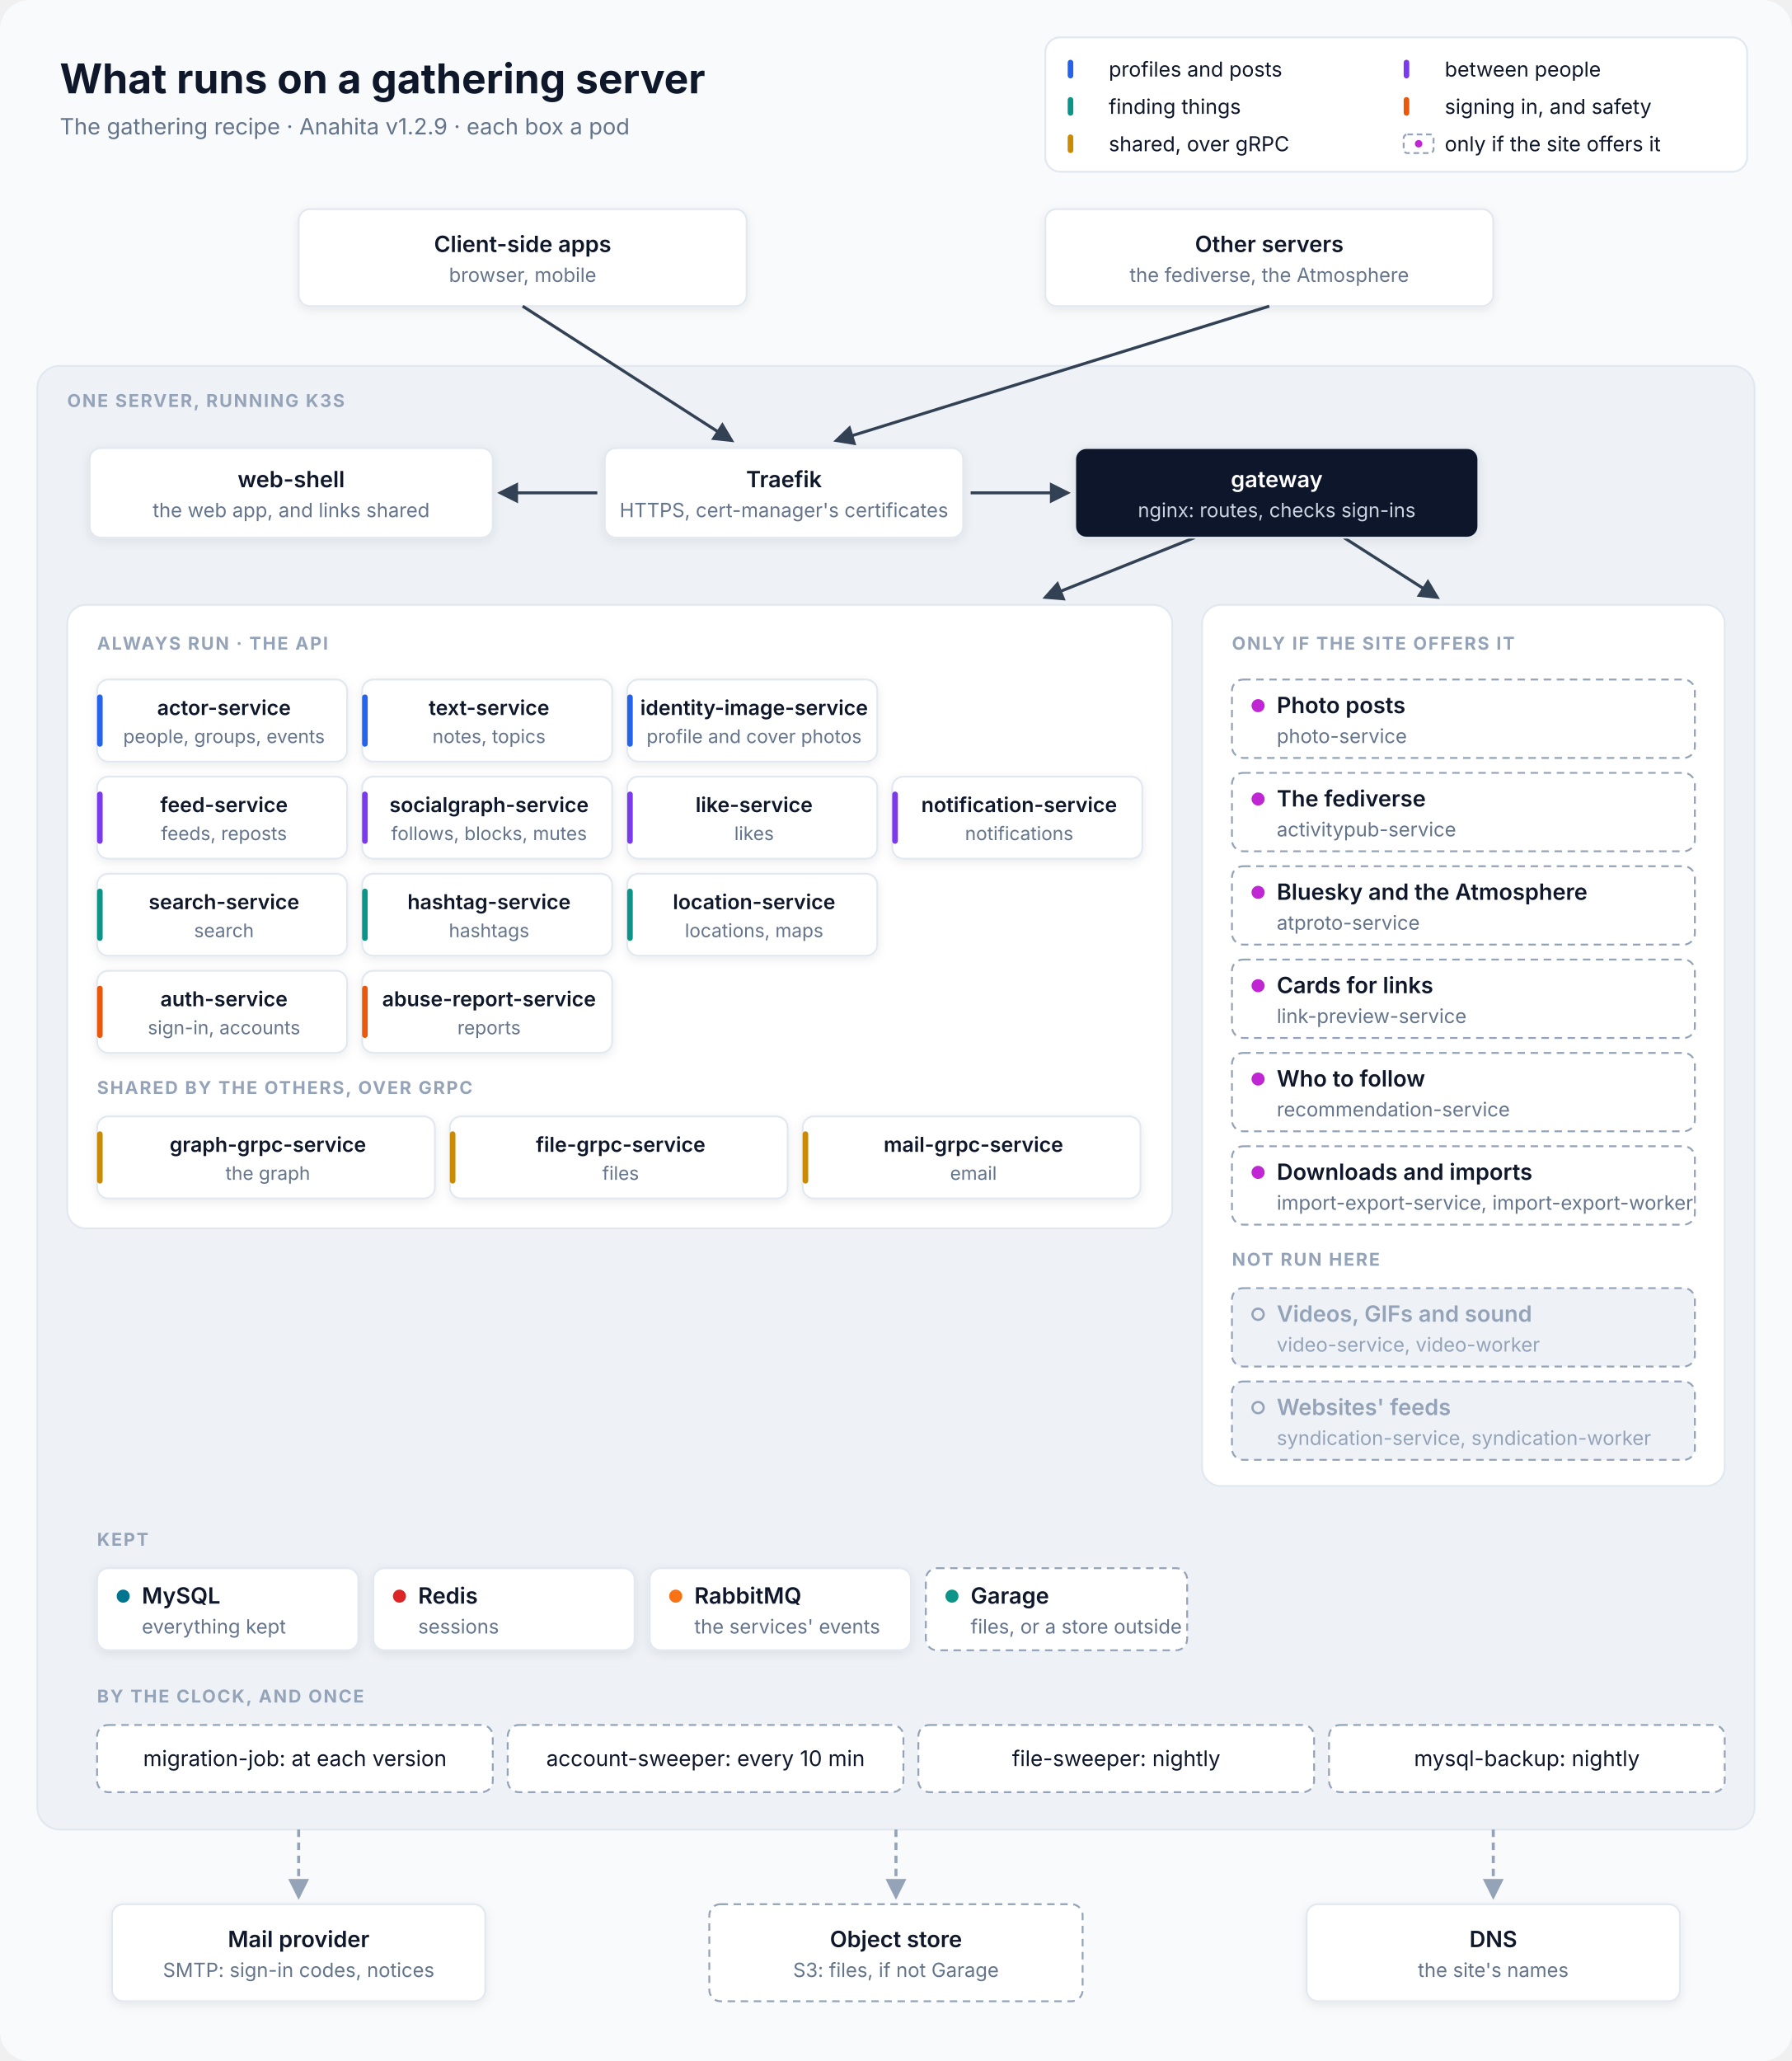
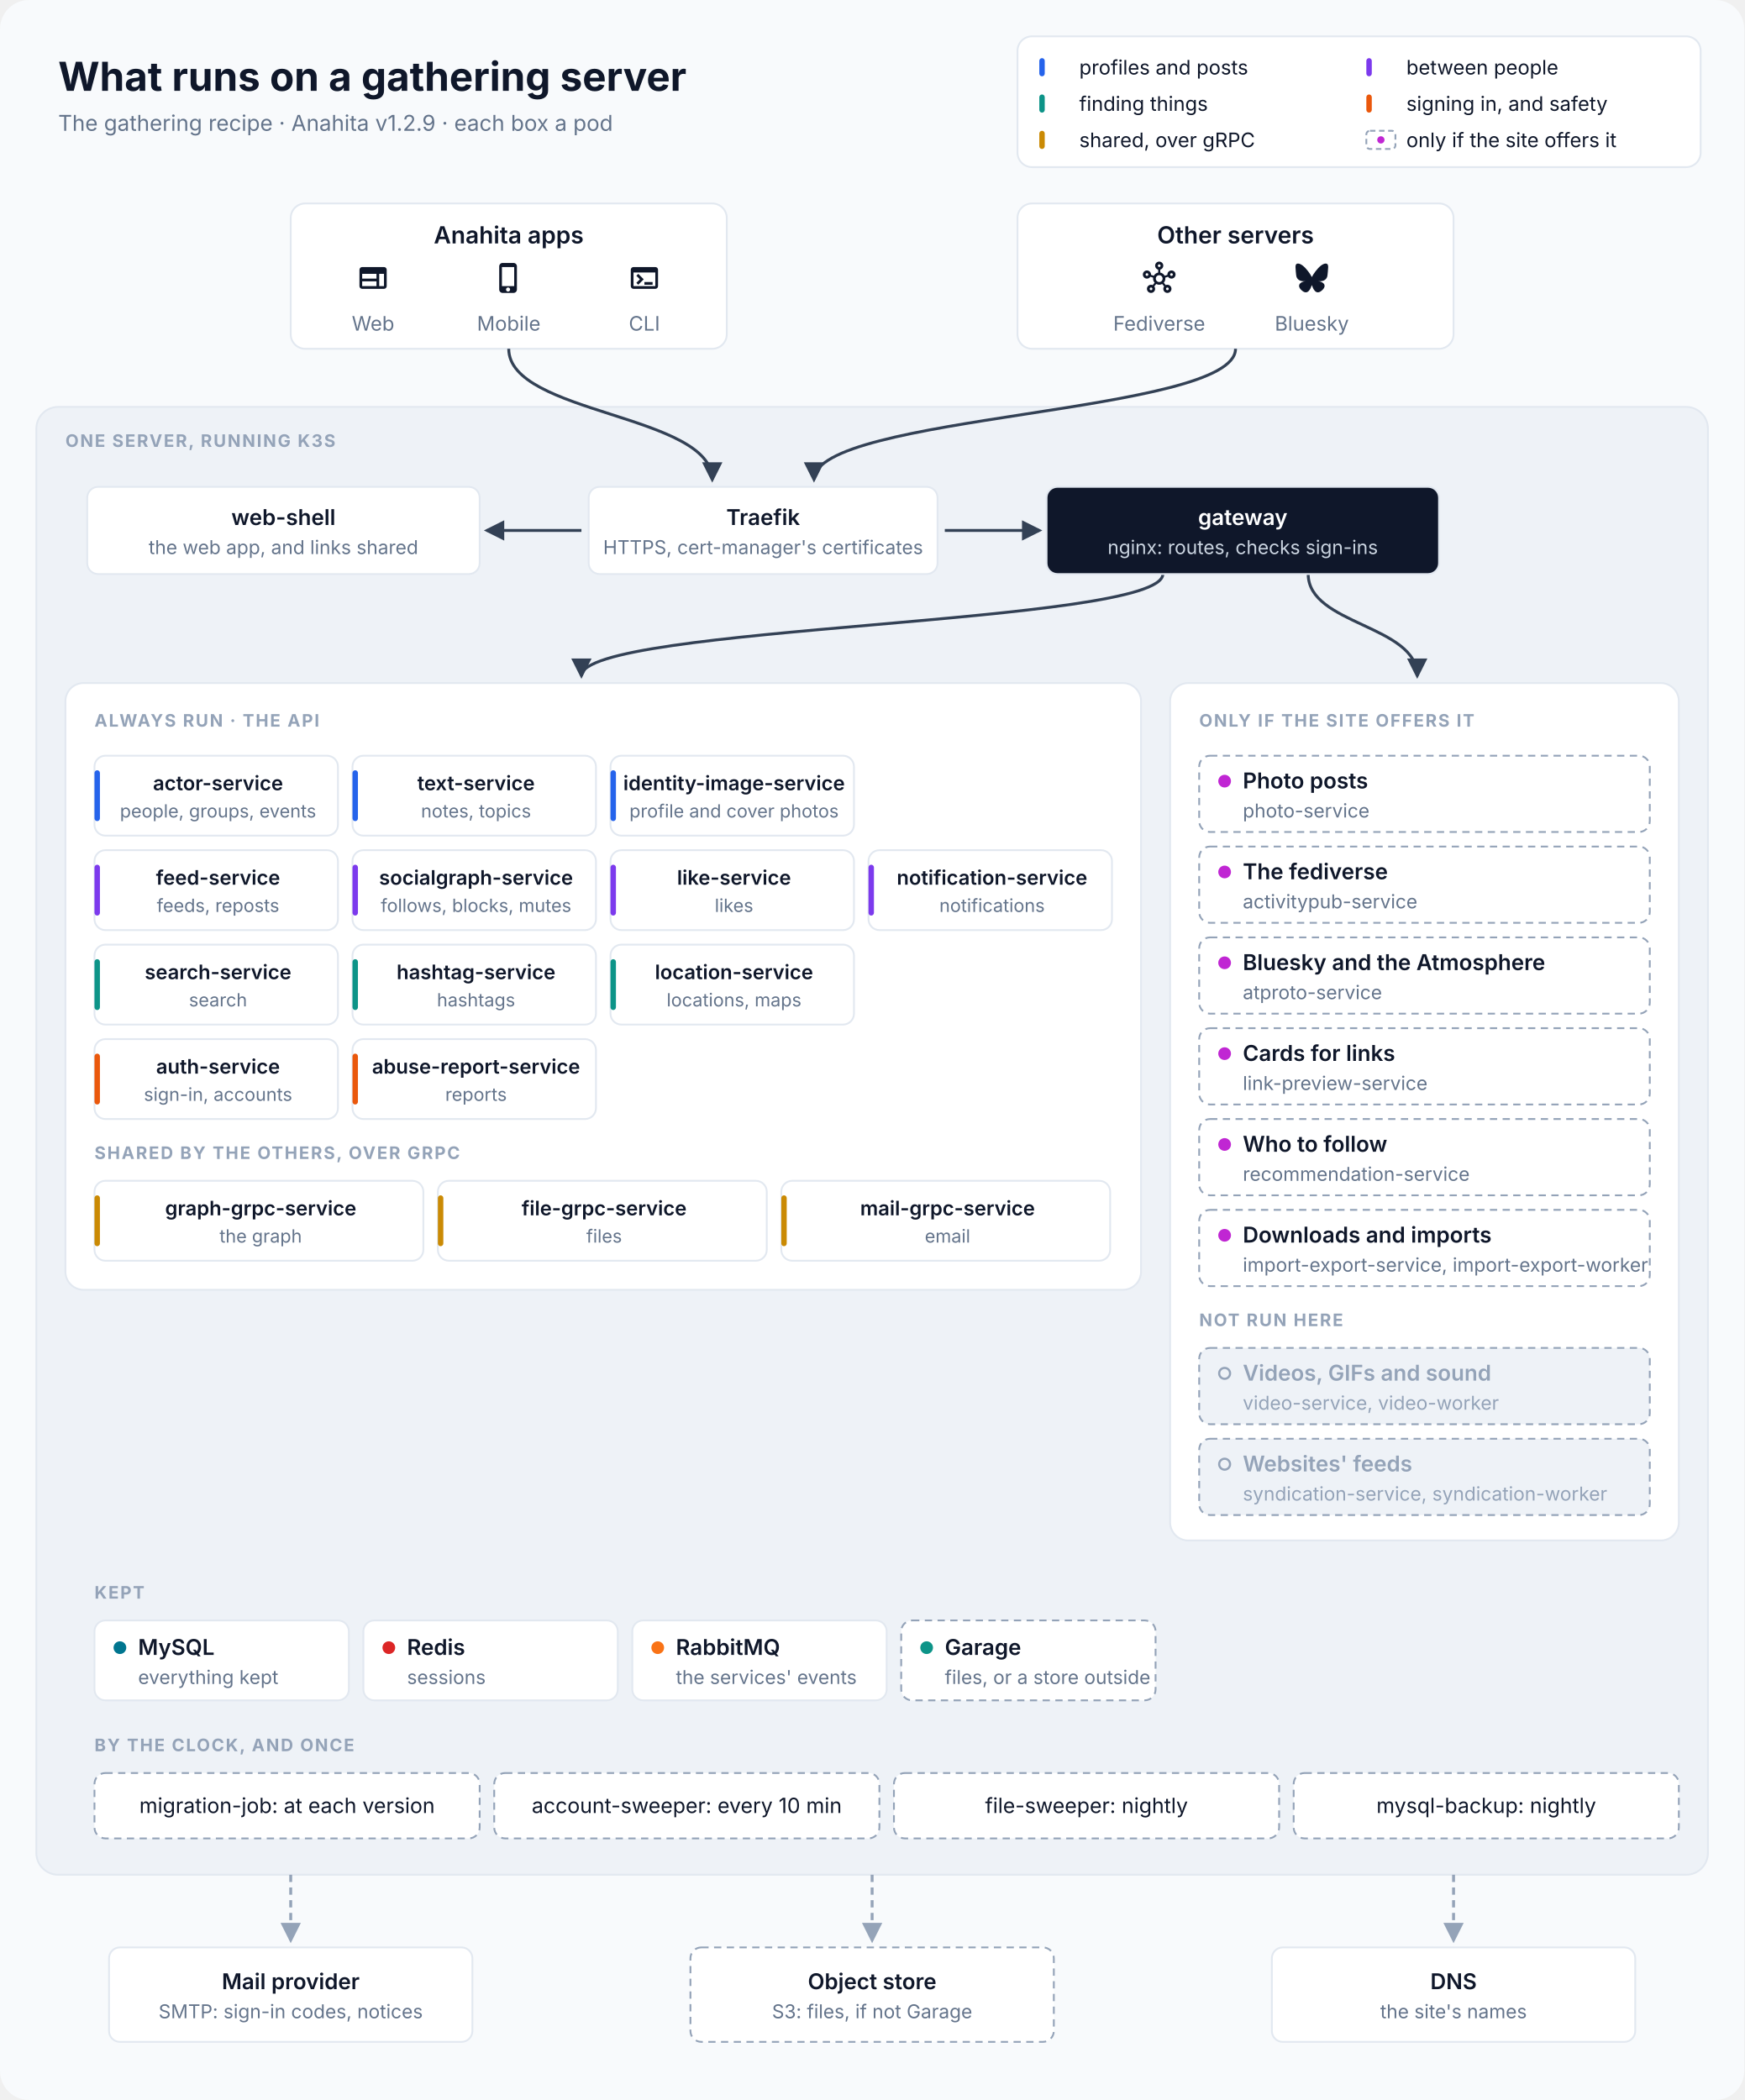
- <svg xmlns="http://www.w3.org/2000/svg" viewBox="0 0 960 1104" width="960" height="1104" font-family="Inter, 'SF Pro Text', 'Segoe UI', Helvetica, Arial, sans-serif" role="img" aria-labelledby="title desc">
+ <svg xmlns="http://www.w3.org/2000/svg" viewBox="0 0 960 1156" width="960" height="1156" font-family="Inter, 'SF Pro Text', 'Segoe UI', Helvetica, Arial, sans-serif" role="img" aria-labelledby="title desc">
  <defs>
-     <filter id="shadow" x="-10%" y="-10%" width="120%" height="140%">
-       <feDropShadow dx="0" dy="1.5" stdDeviation="2.5" flood-color="#0F172A" flood-opacity="0.08" />
-     </filter>
    <marker id="in" viewBox="0 0 10 10" refX="8.5" refY="5" markerWidth="7" markerHeight="7" orient="auto-start-reverse">
      <path d="M0,0 L10,5 L0,10 z" fill="#334155" />
    </marker>
    <marker id="out" viewBox="0 0 10 10" refX="8.5" refY="5" markerWidth="7" markerHeight="7" orient="auto-start-reverse">
      <path d="M0,0 L10,5 L0,10 z" fill="#94A3B8" />
    </marker>
  </defs>
-   <rect width="960" height="1104" rx="16" fill="#F8FAFC" />
+   <rect width="960" height="1156" rx="16" fill="#F8FAFC" />
  <text x="32" y="50" font-size="22" fill="#0F172A" text-anchor="start" font-weight="700">What runs on a gathering server</text>
  <text x="32" y="72" font-size="12" fill="#64748B" text-anchor="start">The gathering recipe · Anahita v1.2.9 · each box a pod</text>
  <rect x="560" y="20" width="376" height="72" rx="8" fill="#FFFFFF" stroke="#E2E8F0" />
  <rect x="572" y="32" width="3" height="10" rx="1.5" fill="#2563EB" />
  <text x="594" y="41" font-size="11" fill="#0F172A" text-anchor="start">profiles and posts</text>
  <rect x="752" y="32" width="3" height="10" rx="1.5" fill="#7C3AED" />
  <text x="774" y="41" font-size="11" fill="#0F172A" text-anchor="start">between people</text>
  <rect x="572" y="52" width="3" height="10" rx="1.5" fill="#0D9488" />
  <text x="594" y="61" font-size="11" fill="#0F172A" text-anchor="start">finding things</text>
  <rect x="752" y="52" width="3" height="10" rx="1.5" fill="#EA580C" />
  <text x="774" y="61" font-size="11" fill="#0F172A" text-anchor="start">signing in, and safety</text>
  <rect x="572" y="72" width="3" height="10" rx="1.5" fill="#CA8A04" />
  <text x="594" y="81" font-size="11" fill="#0F172A" text-anchor="start">shared, over gRPC</text>
  <rect x="752" y="72" width="16" height="10" rx="2" fill="#FFFFFF" stroke="#94A3B8" stroke-dasharray="3 2" />
  <circle cx="760" cy="77" r="2" fill="#C026D3" />
  <text x="774" y="81" font-size="11" fill="#0F172A" text-anchor="start">only if the site offers it</text>
-   <rect x="160" y="112" width="240" height="52" rx="6" fill="#FFFFFF" stroke="#E2E8F0" filter="url(#shadow)" />
-   <text x="280.0" y="135.0" font-size="12" fill="#0F172A" text-anchor="middle" font-weight="600">Client-side apps</text>
-   <text x="280.0" y="151.0" font-size="10.5" fill="#64748B" text-anchor="middle">browser, mobile</text>
-   <rect x="560" y="112" width="240" height="52" rx="6" fill="#FFFFFF" stroke="#E2E8F0" filter="url(#shadow)" />
-   <text x="680.0" y="135.0" font-size="12" fill="#0F172A" text-anchor="middle" font-weight="600">Other servers</text>
-   <text x="680.0" y="151.0" font-size="10.5" fill="#64748B" text-anchor="middle">the fediverse, the Atmosphere</text>
-   <rect x="20" y="196" width="920" height="784" rx="12" fill="#EEF2F7" stroke="#E2E8F0" />
-   <text x="36" y="218" font-size="9.5" fill="#94A3B8" text-anchor="start" font-weight="700" letter-spacing="0.8">ONE SERVER, RUNNING K3S</text>
-   <path d="M280 164 L392 236" stroke="#334155" stroke-width="1.6" fill="none" marker-end="url(#in)" />
-   <path d="M680 164 L448 236" stroke="#334155" stroke-width="1.6" fill="none" marker-end="url(#in)" />
-   <path d="M320 264 L268 264" stroke="#334155" stroke-width="1.6" fill="none" marker-end="url(#in)" />
-   <path d="M520 264 L572 264" stroke="#334155" stroke-width="1.6" fill="none" marker-end="url(#in)" />
-   <path d="M640 288 L560 320" stroke="#334155" stroke-width="1.6" fill="none" marker-end="url(#in)" />
-   <path d="M720 288 L770 320" stroke="#334155" stroke-width="1.6" fill="none" marker-end="url(#in)" />
-   <rect x="48" y="240" width="216" height="48" rx="6" fill="#FFFFFF" stroke="#E2E8F0" filter="url(#shadow)" />
-   <text x="156.0" y="261.0" font-size="12" fill="#0F172A" text-anchor="middle" font-weight="600">web-shell</text>
-   <text x="156.0" y="277.0" font-size="10.5" fill="#64748B" text-anchor="middle">the web app, and links shared</text>
-   <rect x="324" y="240" width="192" height="48" rx="6" fill="#FFFFFF" stroke="#E2E8F0" filter="url(#shadow)" />
-   <text x="420.0" y="261.0" font-size="12" fill="#0F172A" text-anchor="middle" font-weight="600">Traefik</text>
-   <text x="420.0" y="277.0" font-size="10.5" fill="#64748B" text-anchor="middle">HTTPS, cert-manager's certificates</text>
-   <rect x="576" y="240" width="216" height="48" rx="6" fill="#0F172A" stroke="#E2E8F0" filter="url(#shadow)" />
-   <text x="684.0" y="261.0" font-size="12" fill="#FFFFFF" text-anchor="middle" font-weight="600">gateway</text>
-   <text x="684.0" y="277.0" font-size="10.5" fill="#CBD5E1" text-anchor="middle">nginx: routes, checks sign-ins</text>
-   <rect x="36" y="324" width="592" height="334" rx="10" fill="#FFFFFF" stroke="#E2E8F0" />
-   <text x="52" y="348" font-size="9.5" fill="#94A3B8" text-anchor="start" font-weight="700" letter-spacing="0.8">ALWAYS RUN · THE API</text>
-   <rect x="52" y="364" width="134" height="44" rx="6" fill="#FFFFFF" stroke="#E2E8F0" filter="url(#shadow)" />
-   <rect x="52" y="372" width="3" height="28" rx="1.5" fill="#2563EB" />
-   <text x="120.0" y="383" font-size="11" fill="#0F172A" text-anchor="middle" font-weight="600">actor-service</text>
-   <text x="120.0" y="398" font-size="10" fill="#64748B" text-anchor="middle">people, groups, events</text>
-   <rect x="194" y="364" width="134" height="44" rx="6" fill="#FFFFFF" stroke="#E2E8F0" filter="url(#shadow)" />
-   <rect x="194" y="372" width="3" height="28" rx="1.5" fill="#2563EB" />
-   <text x="262.0" y="383" font-size="11" fill="#0F172A" text-anchor="middle" font-weight="600">text-service</text>
-   <text x="262.0" y="398" font-size="10" fill="#64748B" text-anchor="middle">notes, topics</text>
-   <rect x="336" y="364" width="134" height="44" rx="6" fill="#FFFFFF" stroke="#E2E8F0" filter="url(#shadow)" />
-   <rect x="336" y="372" width="3" height="28" rx="1.5" fill="#2563EB" />
-   <text x="404.0" y="383" font-size="11" fill="#0F172A" text-anchor="middle" font-weight="600">identity-image-service</text>
-   <text x="404.0" y="398" font-size="10" fill="#64748B" text-anchor="middle">profile and cover photos</text>
-   <rect x="52" y="416" width="134" height="44" rx="6" fill="#FFFFFF" stroke="#E2E8F0" filter="url(#shadow)" />
-   <rect x="52" y="424" width="3" height="28" rx="1.5" fill="#7C3AED" />
-   <text x="120.0" y="435" font-size="11" fill="#0F172A" text-anchor="middle" font-weight="600">feed-service</text>
-   <text x="120.0" y="450" font-size="10" fill="#64748B" text-anchor="middle">feeds, reposts</text>
-   <rect x="194" y="416" width="134" height="44" rx="6" fill="#FFFFFF" stroke="#E2E8F0" filter="url(#shadow)" />
-   <rect x="194" y="424" width="3" height="28" rx="1.5" fill="#7C3AED" />
-   <text x="262.0" y="435" font-size="11" fill="#0F172A" text-anchor="middle" font-weight="600">socialgraph-service</text>
-   <text x="262.0" y="450" font-size="10" fill="#64748B" text-anchor="middle">follows, blocks, mutes</text>
-   <rect x="336" y="416" width="134" height="44" rx="6" fill="#FFFFFF" stroke="#E2E8F0" filter="url(#shadow)" />
-   <rect x="336" y="424" width="3" height="28" rx="1.5" fill="#7C3AED" />
-   <text x="404.0" y="435" font-size="11" fill="#0F172A" text-anchor="middle" font-weight="600">like-service</text>
-   <text x="404.0" y="450" font-size="10" fill="#64748B" text-anchor="middle">likes</text>
-   <rect x="478" y="416" width="134" height="44" rx="6" fill="#FFFFFF" stroke="#E2E8F0" filter="url(#shadow)" />
-   <rect x="478" y="424" width="3" height="28" rx="1.5" fill="#7C3AED" />
-   <text x="546.0" y="435" font-size="11" fill="#0F172A" text-anchor="middle" font-weight="600">notification-service</text>
-   <text x="546.0" y="450" font-size="10" fill="#64748B" text-anchor="middle">notifications</text>
-   <rect x="52" y="468" width="134" height="44" rx="6" fill="#FFFFFF" stroke="#E2E8F0" filter="url(#shadow)" />
-   <rect x="52" y="476" width="3" height="28" rx="1.5" fill="#0D9488" />
-   <text x="120.0" y="487" font-size="11" fill="#0F172A" text-anchor="middle" font-weight="600">search-service</text>
-   <text x="120.0" y="502" font-size="10" fill="#64748B" text-anchor="middle">search</text>
-   <rect x="194" y="468" width="134" height="44" rx="6" fill="#FFFFFF" stroke="#E2E8F0" filter="url(#shadow)" />
-   <rect x="194" y="476" width="3" height="28" rx="1.5" fill="#0D9488" />
-   <text x="262.0" y="487" font-size="11" fill="#0F172A" text-anchor="middle" font-weight="600">hashtag-service</text>
-   <text x="262.0" y="502" font-size="10" fill="#64748B" text-anchor="middle">hashtags</text>
-   <rect x="336" y="468" width="134" height="44" rx="6" fill="#FFFFFF" stroke="#E2E8F0" filter="url(#shadow)" />
-   <rect x="336" y="476" width="3" height="28" rx="1.5" fill="#0D9488" />
-   <text x="404.0" y="487" font-size="11" fill="#0F172A" text-anchor="middle" font-weight="600">location-service</text>
-   <text x="404.0" y="502" font-size="10" fill="#64748B" text-anchor="middle">locations, maps</text>
-   <rect x="52" y="520" width="134" height="44" rx="6" fill="#FFFFFF" stroke="#E2E8F0" filter="url(#shadow)" />
-   <rect x="52" y="528" width="3" height="28" rx="1.5" fill="#EA580C" />
-   <text x="120.0" y="539" font-size="11" fill="#0F172A" text-anchor="middle" font-weight="600">auth-service</text>
-   <text x="120.0" y="554" font-size="10" fill="#64748B" text-anchor="middle">sign-in, accounts</text>
-   <rect x="194" y="520" width="134" height="44" rx="6" fill="#FFFFFF" stroke="#E2E8F0" filter="url(#shadow)" />
-   <rect x="194" y="528" width="3" height="28" rx="1.5" fill="#EA580C" />
-   <text x="262.0" y="539" font-size="11" fill="#0F172A" text-anchor="middle" font-weight="600">abuse-report-service</text>
-   <text x="262.0" y="554" font-size="10" fill="#64748B" text-anchor="middle">reports</text>
-   <text x="52" y="586" font-size="9.5" fill="#94A3B8" text-anchor="start" font-weight="700" letter-spacing="0.8">SHARED BY THE OTHERS, OVER GRPC</text>
-   <rect x="52" y="598" width="181" height="44" rx="6" fill="#FFFFFF" stroke="#E2E8F0" filter="url(#shadow)" />
-   <rect x="52" y="606" width="3" height="28" rx="1.5" fill="#CA8A04" />
-   <text x="143.5" y="617" font-size="11" fill="#0F172A" text-anchor="middle" font-weight="600">graph-grpc-service</text>
-   <text x="143.5" y="632" font-size="10" fill="#64748B" text-anchor="middle">the graph</text>
-   <rect x="241" y="598" width="181" height="44" rx="6" fill="#FFFFFF" stroke="#E2E8F0" filter="url(#shadow)" />
-   <rect x="241" y="606" width="3" height="28" rx="1.5" fill="#CA8A04" />
-   <text x="332.5" y="617" font-size="11" fill="#0F172A" text-anchor="middle" font-weight="600">file-grpc-service</text>
-   <text x="332.5" y="632" font-size="10" fill="#64748B" text-anchor="middle">files</text>
-   <rect x="430" y="598" width="181" height="44" rx="6" fill="#FFFFFF" stroke="#E2E8F0" filter="url(#shadow)" />
-   <rect x="430" y="606" width="3" height="28" rx="1.5" fill="#CA8A04" />
-   <text x="521.5" y="617" font-size="11" fill="#0F172A" text-anchor="middle" font-weight="600">mail-grpc-service</text>
-   <text x="521.5" y="632" font-size="10" fill="#64748B" text-anchor="middle">email</text>
-   <rect x="644" y="324" width="280" height="472" rx="10" fill="#FFFFFF" stroke="#E2E8F0" />
-   <text x="660" y="348" font-size="9.5" fill="#94A3B8" text-anchor="start" font-weight="700" letter-spacing="0.8">ONLY IF THE SITE OFFERS IT</text>
-   <rect x="660" y="364" width="248" height="42" rx="6" fill="#FFFFFF" stroke="#94A3B8" stroke-dasharray="4 3" />
-   <circle cx="674" cy="378.0" r="3.5" fill="#C026D3" />
-   <text x="684" y="382.0" font-size="12" fill="#0F172A" text-anchor="start" font-weight="600">Photo posts</text>
-   <text x="684" y="398.0" font-size="10.5" fill="#64748B" text-anchor="start">photo-service</text>
-   <rect x="660" y="414" width="248" height="42" rx="6" fill="#FFFFFF" stroke="#94A3B8" stroke-dasharray="4 3" />
-   <circle cx="674" cy="428.0" r="3.5" fill="#C026D3" />
-   <text x="684" y="432.0" font-size="12" fill="#0F172A" text-anchor="start" font-weight="600">The fediverse</text>
-   <text x="684" y="448.0" font-size="10.5" fill="#64748B" text-anchor="start">activitypub-service</text>
-   <rect x="660" y="464" width="248" height="42" rx="6" fill="#FFFFFF" stroke="#94A3B8" stroke-dasharray="4 3" />
-   <circle cx="674" cy="478.0" r="3.5" fill="#C026D3" />
-   <text x="684" y="482.0" font-size="12" fill="#0F172A" text-anchor="start" font-weight="600">Bluesky and the Atmosphere</text>
-   <text x="684" y="498.0" font-size="10.5" fill="#64748B" text-anchor="start">atproto-service</text>
-   <rect x="660" y="514" width="248" height="42" rx="6" fill="#FFFFFF" stroke="#94A3B8" stroke-dasharray="4 3" />
-   <circle cx="674" cy="528.0" r="3.5" fill="#C026D3" />
-   <text x="684" y="532.0" font-size="12" fill="#0F172A" text-anchor="start" font-weight="600">Cards for links</text>
-   <text x="684" y="548.0" font-size="10.5" fill="#64748B" text-anchor="start">link-preview-service</text>
-   <rect x="660" y="564" width="248" height="42" rx="6" fill="#FFFFFF" stroke="#94A3B8" stroke-dasharray="4 3" />
-   <circle cx="674" cy="578.0" r="3.5" fill="#C026D3" />
-   <text x="684" y="582.0" font-size="12" fill="#0F172A" text-anchor="start" font-weight="600">Who to follow</text>
-   <text x="684" y="598.0" font-size="10.5" fill="#64748B" text-anchor="start">recommendation-service</text>
-   <rect x="660" y="614" width="248" height="42" rx="6" fill="#FFFFFF" stroke="#94A3B8" stroke-dasharray="4 3" />
-   <circle cx="674" cy="628.0" r="3.5" fill="#C026D3" />
-   <text x="684" y="632.0" font-size="12" fill="#0F172A" text-anchor="start" font-weight="600">Downloads and imports</text>
-   <text x="684" y="648.0" font-size="10.5" fill="#64748B" text-anchor="start">import-export-service, import-export-worker</text>
-   <text x="660" y="678" font-size="9.5" fill="#94A3B8" text-anchor="start" font-weight="700" letter-spacing="0.8">NOT RUN HERE</text>
-   <rect x="660" y="690" width="248" height="42" rx="6" fill="#EEF2F7" stroke="#94A3B8" stroke-dasharray="4 3" />
-   <circle cx="674" cy="704.0" r="3" fill="none" stroke="#94A3B8" stroke-width="1.2" />
-   <text x="684" y="708.0" font-size="12" fill="#94A3B8" text-anchor="start" font-weight="600">Videos, GIFs and sound</text>
-   <text x="684" y="724.0" font-size="10.5" fill="#94A3B8" text-anchor="start">video-service, video-worker</text>
-   <rect x="660" y="740" width="248" height="42" rx="6" fill="#EEF2F7" stroke="#94A3B8" stroke-dasharray="4 3" />
-   <circle cx="674" cy="754.0" r="3" fill="none" stroke="#94A3B8" stroke-width="1.2" />
-   <text x="684" y="758.0" font-size="12" fill="#94A3B8" text-anchor="start" font-weight="600">Websites' feeds</text>
-   <text x="684" y="774.0" font-size="10.5" fill="#94A3B8" text-anchor="start">syndication-service, syndication-worker</text>
-   <text x="52" y="828" font-size="9.5" fill="#94A3B8" text-anchor="start" font-weight="700" letter-spacing="0.8">KEPT</text>
-   <rect x="52" y="840" width="140" height="44" rx="6" fill="#FFFFFF" stroke="#E2E8F0" filter="url(#shadow)" />
-   <circle cx="66" cy="855.0" r="3.5" fill="#00758F" />
-   <text x="76" y="859.0" font-size="12" fill="#0F172A" text-anchor="start" font-weight="600">MySQL</text>
-   <text x="76" y="875.0" font-size="10.5" fill="#64748B" text-anchor="start">everything kept</text>
-   <rect x="200" y="840" width="140" height="44" rx="6" fill="#FFFFFF" stroke="#E2E8F0" filter="url(#shadow)" />
-   <circle cx="214" cy="855.0" r="3.5" fill="#DC2626" />
-   <text x="224" y="859.0" font-size="12" fill="#0F172A" text-anchor="start" font-weight="600">Redis</text>
-   <text x="224" y="875.0" font-size="10.5" fill="#64748B" text-anchor="start">sessions</text>
-   <rect x="348" y="840" width="140" height="44" rx="6" fill="#FFFFFF" stroke="#E2E8F0" filter="url(#shadow)" />
-   <circle cx="362" cy="855.0" r="3.5" fill="#F97316" />
-   <text x="372" y="859.0" font-size="12" fill="#0F172A" text-anchor="start" font-weight="600">RabbitMQ</text>
-   <text x="372" y="875.0" font-size="10.5" fill="#64748B" text-anchor="start">the services' events</text>
-   <rect x="496" y="840" width="140" height="44" rx="6" fill="#FFFFFF" stroke="#94A3B8" stroke-dasharray="4 3" />
-   <circle cx="510" cy="855.0" r="3.5" fill="#0D9488" />
-   <text x="520" y="859.0" font-size="12" fill="#0F172A" text-anchor="start" font-weight="600">Garage</text>
-   <text x="520" y="875.0" font-size="10.5" fill="#64748B" text-anchor="start">files, or a store outside</text>
-   <text x="52" y="912" font-size="9.5" fill="#94A3B8" text-anchor="start" font-weight="700" letter-spacing="0.8">BY THE CLOCK, AND ONCE</text>
-   <rect x="52" y="924" width="212" height="36" rx="6" fill="#FFFFFF" stroke="#94A3B8" stroke-dasharray="4 3" />
-   <text x="158" y="946" font-size="11.5" fill="#0F172A" text-anchor="middle">migration-job: at each version</text>
-   <rect x="272" y="924" width="212" height="36" rx="6" fill="#FFFFFF" stroke="#94A3B8" stroke-dasharray="4 3" />
-   <text x="378" y="946" font-size="11.5" fill="#0F172A" text-anchor="middle">account-sweeper: every 10 min</text>
-   <rect x="492" y="924" width="212" height="36" rx="6" fill="#FFFFFF" stroke="#94A3B8" stroke-dasharray="4 3" />
-   <text x="598" y="946" font-size="11.5" fill="#0F172A" text-anchor="middle">file-sweeper: nightly</text>
-   <rect x="712" y="924" width="212" height="36" rx="6" fill="#FFFFFF" stroke="#94A3B8" stroke-dasharray="4 3" />
-   <text x="818" y="946" font-size="11.5" fill="#0F172A" text-anchor="middle">mysql-backup: nightly</text>
-   <path d="M160 980 L160 1016" stroke="#94A3B8" stroke-width="1.6" fill="none" stroke-dasharray="4 3" marker-end="url(#out)" />
-   <path d="M480 980 L480 1016" stroke="#94A3B8" stroke-width="1.6" fill="none" stroke-dasharray="4 3" marker-end="url(#out)" />
-   <path d="M800 980 L800 1016" stroke="#94A3B8" stroke-width="1.6" fill="none" stroke-dasharray="4 3" marker-end="url(#out)" />
-   <rect x="60" y="1020" width="200" height="52" rx="6" fill="#FFFFFF" stroke="#E2E8F0" filter="url(#shadow)" />
-   <text x="160.0" y="1043.0" font-size="12" fill="#0F172A" text-anchor="middle" font-weight="600">Mail provider</text>
-   <text x="160.0" y="1059.0" font-size="10.5" fill="#64748B" text-anchor="middle">SMTP: sign-in codes, notices</text>
-   <rect x="380" y="1020" width="200" height="52" rx="6" fill="#FFFFFF" stroke="#94A3B8" stroke-dasharray="4 3" />
-   <text x="480.0" y="1043.0" font-size="12" fill="#0F172A" text-anchor="middle" font-weight="600">Object store</text>
-   <text x="480.0" y="1059.0" font-size="10.5" fill="#64748B" text-anchor="middle">S3: files, if not Garage</text>
-   <rect x="700" y="1020" width="200" height="52" rx="6" fill="#FFFFFF" stroke="#E2E8F0" filter="url(#shadow)" />
-   <text x="800.0" y="1043.0" font-size="12" fill="#0F172A" text-anchor="middle" font-weight="600">DNS</text>
-   <text x="800.0" y="1059.0" font-size="10.5" fill="#64748B" text-anchor="middle">the site's names</text>
+   <rect x="160" y="112" width="240" height="80" rx="8" fill="#FFFFFF" stroke="#E2E8F0" />
+   <text x="280.0" y="134" font-size="13" fill="#0F172A" text-anchor="middle" font-weight="600">Anahita apps</text>
+   <path transform="translate(196.333 144) scale(0.75)" d="M20 4H4c-1.1 0-1.99.9-1.99 2L2 18c0 1.1.9 2 2 2h16c1.1 0 2-.9 2-2V6c0-1.1-.9-2-2-2M4 9h10.5v3.5H4zm0 5.5h10.5V18H4zM20 18h-3.5V9H20z" fill="#0F172A" />
+   <text x="205.333" y="182" font-size="11" fill="#64748B" text-anchor="middle">Web</text>
+   <path transform="translate(271 144) scale(0.75)" d="M15.5 1h-8C6.12 1 5 2.12 5 3.5v17C5 21.88 6.12 23 7.5 23h8c1.38 0 2.5-1.12 2.5-2.5v-17C18 2.12 16.88 1 15.5 1m-4 21c-.83 0-1.5-.67-1.5-1.5s.67-1.5 1.5-1.5 1.5.67 1.5 1.5-.67 1.5-1.5 1.5m4.5-4H7V4h9z" fill="#0F172A" />
+   <text x="280.0" y="182" font-size="11" fill="#64748B" text-anchor="middle">Mobile</text>
+   <path transform="translate(345.667 144) scale(0.75)" d="M20 4H4c-1.11 0-2 .9-2 2v12c0 1.1.89 2 2 2h16c1.1 0 2-.9 2-2V6c0-1.1-.89-2-2-2m0 14H4V8h16zm-2-1h-6v-2h6zM7.5 17l-1.41-1.41L8.67 13l-2.59-2.59L7.5 9l4 4z" fill="#0F172A" />
+   <text x="354.667" y="182" font-size="11" fill="#64748B" text-anchor="middle">CLI</text>
+   <rect x="560" y="112" width="240" height="80" rx="8" fill="#FFFFFF" stroke="#E2E8F0" />
+   <text x="680.0" y="134" font-size="13" fill="#0F172A" text-anchor="middle" font-weight="600">Other servers</text>
+   <path transform="translate(629 144) scale(0.75)" d="M21 6.5c-1.66 0-3 1.34-3 3 0 .07 0 .14.01.21l-2.03.68c-.64-1.21-1.82-2.09-3.22-2.32V5.91C14.04 5.57 15 4.4 15 3c0-1.66-1.34-3-3-3S9 1.34 9 3c0 1.4.96 2.57 2.25 2.91v2.16c-1.4.23-2.58 1.11-3.22 2.32l-2.04-.68C6 9.64 6 9.57 6 9.5c0-1.66-1.34-3-3-3s-3 1.34-3 3 1.34 3 3 3c1.06 0 1.98-.55 2.52-1.37l2.03.68c-.2 1.29.17 2.66 1.09 3.69l-1.41 1.77Q6.66 17 6 17c-1.66 0-3 1.34-3 3s1.34 3 3 3 3-1.34 3-3c0-.68-.22-1.3-.6-1.8l1.41-1.77c1.36.76 3.02.75 4.37 0l1.41 1.77c-.37.5-.59 1.12-.59 1.8 0 1.66 1.34 3 3 3s3-1.34 3-3-1.34-3-3-3c-.44 0-.85.09-1.23.26l-1.41-1.77c.93-1.04 1.29-2.4 1.09-3.69l2.03-.68c.53.82 1.46 1.37 2.52 1.37 1.66 0 3-1.34 3-3S22.66 6.5 21 6.5m-18 4c-.55 0-1-.45-1-1s.45-1 1-1 1 .45 1 1-.45 1-1 1M6 21c-.55 0-1-.45-1-1s.45-1 1-1 1 .45 1 1-.45 1-1 1m5-18c0-.55.45-1 1-1s1 .45 1 1-.45 1-1 1-1-.45-1-1m1 12c-1.38 0-2.5-1.12-2.5-2.5S10.62 10 12 10s2.5 1.12 2.5 2.5S13.38 15 12 15m6 4c.55 0 1 .45 1 1s-.45 1-1 1-1-.45-1-1 .45-1 1-1m3-8.5c-.55 0-1-.45-1-1s.45-1 1-1 1 .45 1 1-.45 1-1 1" fill="#0F172A" />
+   <text x="638.0" y="182" font-size="11" fill="#64748B" text-anchor="middle">Fediverse</text>
+   <path transform="translate(713 144) scale(0.75)" d="M5.202 2.857C7.954 4.922 10.913 9.11 12 11.358c1.087-2.247 4.046-6.436 6.798-8.501C20.783 1.366 24 .213 24 3.883c0 .732-.42 6.156-.667 7.037-.856 3.061-3.978 3.842-6.755 3.37 4.854.826 6.089 3.562 3.422 6.299-5.065 5.196-7.28-1.304-7.847-2.97-.104-.305-.152-.448-.153-.327 0-.121-.05.022-.153.327-.568 1.666-2.782 8.166-7.847 2.97-2.667-2.737-1.432-5.473 3.422-6.3-2.777.473-5.899-.308-6.755-3.369C.42 10.04 0 4.615 0 3.883c0-3.67 3.217-2.517 5.202-1.026" fill="#0F172A" />
+   <text x="722.0" y="182" font-size="11" fill="#64748B" text-anchor="middle">Bluesky</text>
+   <rect x="20" y="224" width="920" height="808" rx="12" fill="#EEF2F7" stroke="#E2E8F0" />
+   <text x="36" y="246" font-size="9.5" fill="#94A3B8" text-anchor="start" font-weight="700" letter-spacing="0.8">ONE SERVER, RUNNING K3S</text>
+   <path d="M280 192 C280 228 392 228 392 264" stroke="#334155" stroke-width="1.6" fill="none" marker-end="url(#in)" />
+   <path d="M680 192 C680 228 448 228 448 264" stroke="#334155" stroke-width="1.6" fill="none" marker-end="url(#in)" />
+   <path d="M320 292 L268 292" stroke="#334155" stroke-width="1.6" fill="none" marker-end="url(#in)" />
+   <path d="M520 292 L572 292" stroke="#334155" stroke-width="1.6" fill="none" marker-end="url(#in)" />
+   <path d="M640 316 C640 344 320 344 320 372" stroke="#334155" stroke-width="1.6" fill="none" marker-end="url(#in)" />
+   <path d="M720 316 C720 344 780 344 780 372" stroke="#334155" stroke-width="1.6" fill="none" marker-end="url(#in)" />
+   <rect x="48" y="268" width="216" height="48" rx="6" fill="#FFFFFF" stroke="#E2E8F0" />
+   <text x="156.0" y="289.0" font-size="12" fill="#0F172A" text-anchor="middle" font-weight="600">web-shell</text>
+   <text x="156.0" y="305.0" font-size="10.5" fill="#64748B" text-anchor="middle">the web app, and links shared</text>
+   <rect x="324" y="268" width="192" height="48" rx="6" fill="#FFFFFF" stroke="#E2E8F0" />
+   <text x="420.0" y="289.0" font-size="12" fill="#0F172A" text-anchor="middle" font-weight="600">Traefik</text>
+   <text x="420.0" y="305.0" font-size="10.5" fill="#64748B" text-anchor="middle">HTTPS, cert-manager's certificates</text>
+   <rect x="576" y="268" width="216" height="48" rx="6" fill="#0F172A" stroke="#E2E8F0" />
+   <text x="684.0" y="289.0" font-size="12" fill="#FFFFFF" text-anchor="middle" font-weight="600">gateway</text>
+   <text x="684.0" y="305.0" font-size="10.5" fill="#CBD5E1" text-anchor="middle">nginx: routes, checks sign-ins</text>
+   <rect x="36" y="376" width="592" height="334" rx="10" fill="#FFFFFF" stroke="#E2E8F0" />
+   <text x="52" y="400" font-size="9.5" fill="#94A3B8" text-anchor="start" font-weight="700" letter-spacing="0.8">ALWAYS RUN · THE API</text>
+   <rect x="52" y="416" width="134" height="44" rx="6" fill="#FFFFFF" stroke="#E2E8F0" />
+   <rect x="52" y="424" width="3" height="28" rx="1.5" fill="#2563EB" />
+   <text x="120.0" y="435" font-size="11" fill="#0F172A" text-anchor="middle" font-weight="600">actor-service</text>
+   <text x="120.0" y="450" font-size="10" fill="#64748B" text-anchor="middle">people, groups, events</text>
+   <rect x="194" y="416" width="134" height="44" rx="6" fill="#FFFFFF" stroke="#E2E8F0" />
+   <rect x="194" y="424" width="3" height="28" rx="1.5" fill="#2563EB" />
+   <text x="262.0" y="435" font-size="11" fill="#0F172A" text-anchor="middle" font-weight="600">text-service</text>
+   <text x="262.0" y="450" font-size="10" fill="#64748B" text-anchor="middle">notes, topics</text>
+   <rect x="336" y="416" width="134" height="44" rx="6" fill="#FFFFFF" stroke="#E2E8F0" />
+   <rect x="336" y="424" width="3" height="28" rx="1.5" fill="#2563EB" />
+   <text x="404.0" y="435" font-size="11" fill="#0F172A" text-anchor="middle" font-weight="600">identity-image-service</text>
+   <text x="404.0" y="450" font-size="10" fill="#64748B" text-anchor="middle">profile and cover photos</text>
+   <rect x="52" y="468" width="134" height="44" rx="6" fill="#FFFFFF" stroke="#E2E8F0" />
+   <rect x="52" y="476" width="3" height="28" rx="1.5" fill="#7C3AED" />
+   <text x="120.0" y="487" font-size="11" fill="#0F172A" text-anchor="middle" font-weight="600">feed-service</text>
+   <text x="120.0" y="502" font-size="10" fill="#64748B" text-anchor="middle">feeds, reposts</text>
+   <rect x="194" y="468" width="134" height="44" rx="6" fill="#FFFFFF" stroke="#E2E8F0" />
+   <rect x="194" y="476" width="3" height="28" rx="1.5" fill="#7C3AED" />
+   <text x="262.0" y="487" font-size="11" fill="#0F172A" text-anchor="middle" font-weight="600">socialgraph-service</text>
+   <text x="262.0" y="502" font-size="10" fill="#64748B" text-anchor="middle">follows, blocks, mutes</text>
+   <rect x="336" y="468" width="134" height="44" rx="6" fill="#FFFFFF" stroke="#E2E8F0" />
+   <rect x="336" y="476" width="3" height="28" rx="1.5" fill="#7C3AED" />
+   <text x="404.0" y="487" font-size="11" fill="#0F172A" text-anchor="middle" font-weight="600">like-service</text>
+   <text x="404.0" y="502" font-size="10" fill="#64748B" text-anchor="middle">likes</text>
+   <rect x="478" y="468" width="134" height="44" rx="6" fill="#FFFFFF" stroke="#E2E8F0" />
+   <rect x="478" y="476" width="3" height="28" rx="1.5" fill="#7C3AED" />
+   <text x="546.0" y="487" font-size="11" fill="#0F172A" text-anchor="middle" font-weight="600">notification-service</text>
+   <text x="546.0" y="502" font-size="10" fill="#64748B" text-anchor="middle">notifications</text>
+   <rect x="52" y="520" width="134" height="44" rx="6" fill="#FFFFFF" stroke="#E2E8F0" />
+   <rect x="52" y="528" width="3" height="28" rx="1.5" fill="#0D9488" />
+   <text x="120.0" y="539" font-size="11" fill="#0F172A" text-anchor="middle" font-weight="600">search-service</text>
+   <text x="120.0" y="554" font-size="10" fill="#64748B" text-anchor="middle">search</text>
+   <rect x="194" y="520" width="134" height="44" rx="6" fill="#FFFFFF" stroke="#E2E8F0" />
+   <rect x="194" y="528" width="3" height="28" rx="1.5" fill="#0D9488" />
+   <text x="262.0" y="539" font-size="11" fill="#0F172A" text-anchor="middle" font-weight="600">hashtag-service</text>
+   <text x="262.0" y="554" font-size="10" fill="#64748B" text-anchor="middle">hashtags</text>
+   <rect x="336" y="520" width="134" height="44" rx="6" fill="#FFFFFF" stroke="#E2E8F0" />
+   <rect x="336" y="528" width="3" height="28" rx="1.5" fill="#0D9488" />
+   <text x="404.0" y="539" font-size="11" fill="#0F172A" text-anchor="middle" font-weight="600">location-service</text>
+   <text x="404.0" y="554" font-size="10" fill="#64748B" text-anchor="middle">locations, maps</text>
+   <rect x="52" y="572" width="134" height="44" rx="6" fill="#FFFFFF" stroke="#E2E8F0" />
+   <rect x="52" y="580" width="3" height="28" rx="1.5" fill="#EA580C" />
+   <text x="120.0" y="591" font-size="11" fill="#0F172A" text-anchor="middle" font-weight="600">auth-service</text>
+   <text x="120.0" y="606" font-size="10" fill="#64748B" text-anchor="middle">sign-in, accounts</text>
+   <rect x="194" y="572" width="134" height="44" rx="6" fill="#FFFFFF" stroke="#E2E8F0" />
+   <rect x="194" y="580" width="3" height="28" rx="1.5" fill="#EA580C" />
+   <text x="262.0" y="591" font-size="11" fill="#0F172A" text-anchor="middle" font-weight="600">abuse-report-service</text>
+   <text x="262.0" y="606" font-size="10" fill="#64748B" text-anchor="middle">reports</text>
+   <text x="52" y="638" font-size="9.5" fill="#94A3B8" text-anchor="start" font-weight="700" letter-spacing="0.8">SHARED BY THE OTHERS, OVER GRPC</text>
+   <rect x="52" y="650" width="181" height="44" rx="6" fill="#FFFFFF" stroke="#E2E8F0" />
+   <rect x="52" y="658" width="3" height="28" rx="1.5" fill="#CA8A04" />
+   <text x="143.5" y="669" font-size="11" fill="#0F172A" text-anchor="middle" font-weight="600">graph-grpc-service</text>
+   <text x="143.5" y="684" font-size="10" fill="#64748B" text-anchor="middle">the graph</text>
+   <rect x="241" y="650" width="181" height="44" rx="6" fill="#FFFFFF" stroke="#E2E8F0" />
+   <rect x="241" y="658" width="3" height="28" rx="1.5" fill="#CA8A04" />
+   <text x="332.5" y="669" font-size="11" fill="#0F172A" text-anchor="middle" font-weight="600">file-grpc-service</text>
+   <text x="332.5" y="684" font-size="10" fill="#64748B" text-anchor="middle">files</text>
+   <rect x="430" y="650" width="181" height="44" rx="6" fill="#FFFFFF" stroke="#E2E8F0" />
+   <rect x="430" y="658" width="3" height="28" rx="1.5" fill="#CA8A04" />
+   <text x="521.5" y="669" font-size="11" fill="#0F172A" text-anchor="middle" font-weight="600">mail-grpc-service</text>
+   <text x="521.5" y="684" font-size="10" fill="#64748B" text-anchor="middle">email</text>
+   <rect x="644" y="376" width="280" height="472" rx="10" fill="#FFFFFF" stroke="#E2E8F0" />
+   <text x="660" y="400" font-size="9.5" fill="#94A3B8" text-anchor="start" font-weight="700" letter-spacing="0.8">ONLY IF THE SITE OFFERS IT</text>
+   <rect x="660" y="416" width="248" height="42" rx="6" fill="#FFFFFF" stroke="#94A3B8" stroke-dasharray="4 3" />
+   <circle cx="674" cy="430.0" r="3.5" fill="#C026D3" />
+   <text x="684" y="434.0" font-size="12" fill="#0F172A" text-anchor="start" font-weight="600">Photo posts</text>
+   <text x="684" y="450.0" font-size="10.5" fill="#64748B" text-anchor="start">photo-service</text>
+   <rect x="660" y="466" width="248" height="42" rx="6" fill="#FFFFFF" stroke="#94A3B8" stroke-dasharray="4 3" />
+   <circle cx="674" cy="480.0" r="3.5" fill="#C026D3" />
+   <text x="684" y="484.0" font-size="12" fill="#0F172A" text-anchor="start" font-weight="600">The fediverse</text>
+   <text x="684" y="500.0" font-size="10.5" fill="#64748B" text-anchor="start">activitypub-service</text>
+   <rect x="660" y="516" width="248" height="42" rx="6" fill="#FFFFFF" stroke="#94A3B8" stroke-dasharray="4 3" />
+   <circle cx="674" cy="530.0" r="3.5" fill="#C026D3" />
+   <text x="684" y="534.0" font-size="12" fill="#0F172A" text-anchor="start" font-weight="600">Bluesky and the Atmosphere</text>
+   <text x="684" y="550.0" font-size="10.5" fill="#64748B" text-anchor="start">atproto-service</text>
+   <rect x="660" y="566" width="248" height="42" rx="6" fill="#FFFFFF" stroke="#94A3B8" stroke-dasharray="4 3" />
+   <circle cx="674" cy="580.0" r="3.5" fill="#C026D3" />
+   <text x="684" y="584.0" font-size="12" fill="#0F172A" text-anchor="start" font-weight="600">Cards for links</text>
+   <text x="684" y="600.0" font-size="10.5" fill="#64748B" text-anchor="start">link-preview-service</text>
+   <rect x="660" y="616" width="248" height="42" rx="6" fill="#FFFFFF" stroke="#94A3B8" stroke-dasharray="4 3" />
+   <circle cx="674" cy="630.0" r="3.5" fill="#C026D3" />
+   <text x="684" y="634.0" font-size="12" fill="#0F172A" text-anchor="start" font-weight="600">Who to follow</text>
+   <text x="684" y="650.0" font-size="10.5" fill="#64748B" text-anchor="start">recommendation-service</text>
+   <rect x="660" y="666" width="248" height="42" rx="6" fill="#FFFFFF" stroke="#94A3B8" stroke-dasharray="4 3" />
+   <circle cx="674" cy="680.0" r="3.5" fill="#C026D3" />
+   <text x="684" y="684.0" font-size="12" fill="#0F172A" text-anchor="start" font-weight="600">Downloads and imports</text>
+   <text x="684" y="700.0" font-size="10.5" fill="#64748B" text-anchor="start">import-export-service, import-export-worker</text>
+   <text x="660" y="730" font-size="9.5" fill="#94A3B8" text-anchor="start" font-weight="700" letter-spacing="0.8">NOT RUN HERE</text>
+   <rect x="660" y="742" width="248" height="42" rx="6" fill="#EEF2F7" stroke="#94A3B8" stroke-dasharray="4 3" />
+   <circle cx="674" cy="756.0" r="3" fill="none" stroke="#94A3B8" stroke-width="1.2" />
+   <text x="684" y="760.0" font-size="12" fill="#94A3B8" text-anchor="start" font-weight="600">Videos, GIFs and sound</text>
+   <text x="684" y="776.0" font-size="10.5" fill="#94A3B8" text-anchor="start">video-service, video-worker</text>
+   <rect x="660" y="792" width="248" height="42" rx="6" fill="#EEF2F7" stroke="#94A3B8" stroke-dasharray="4 3" />
+   <circle cx="674" cy="806.0" r="3" fill="none" stroke="#94A3B8" stroke-width="1.2" />
+   <text x="684" y="810.0" font-size="12" fill="#94A3B8" text-anchor="start" font-weight="600">Websites' feeds</text>
+   <text x="684" y="826.0" font-size="10.5" fill="#94A3B8" text-anchor="start">syndication-service, syndication-worker</text>
+   <text x="52" y="880" font-size="9.5" fill="#94A3B8" text-anchor="start" font-weight="700" letter-spacing="0.8">KEPT</text>
+   <rect x="52" y="892" width="140" height="44" rx="6" fill="#FFFFFF" stroke="#E2E8F0" />
+   <circle cx="66" cy="907.0" r="3.5" fill="#00758F" />
+   <text x="76" y="911.0" font-size="12" fill="#0F172A" text-anchor="start" font-weight="600">MySQL</text>
+   <text x="76" y="927.0" font-size="10.5" fill="#64748B" text-anchor="start">everything kept</text>
+   <rect x="200" y="892" width="140" height="44" rx="6" fill="#FFFFFF" stroke="#E2E8F0" />
+   <circle cx="214" cy="907.0" r="3.5" fill="#DC2626" />
+   <text x="224" y="911.0" font-size="12" fill="#0F172A" text-anchor="start" font-weight="600">Redis</text>
+   <text x="224" y="927.0" font-size="10.5" fill="#64748B" text-anchor="start">sessions</text>
+   <rect x="348" y="892" width="140" height="44" rx="6" fill="#FFFFFF" stroke="#E2E8F0" />
+   <circle cx="362" cy="907.0" r="3.5" fill="#F97316" />
+   <text x="372" y="911.0" font-size="12" fill="#0F172A" text-anchor="start" font-weight="600">RabbitMQ</text>
+   <text x="372" y="927.0" font-size="10.5" fill="#64748B" text-anchor="start">the services' events</text>
+   <rect x="496" y="892" width="140" height="44" rx="6" fill="#FFFFFF" stroke="#94A3B8" stroke-dasharray="4 3" />
+   <circle cx="510" cy="907.0" r="3.5" fill="#0D9488" />
+   <text x="520" y="911.0" font-size="12" fill="#0F172A" text-anchor="start" font-weight="600">Garage</text>
+   <text x="520" y="927.0" font-size="10.5" fill="#64748B" text-anchor="start">files, or a store outside</text>
+   <text x="52" y="964" font-size="9.5" fill="#94A3B8" text-anchor="start" font-weight="700" letter-spacing="0.8">BY THE CLOCK, AND ONCE</text>
+   <rect x="52" y="976" width="212" height="36" rx="6" fill="#FFFFFF" stroke="#94A3B8" stroke-dasharray="4 3" />
+   <text x="158" y="998" font-size="11.5" fill="#0F172A" text-anchor="middle">migration-job: at each version</text>
+   <rect x="272" y="976" width="212" height="36" rx="6" fill="#FFFFFF" stroke="#94A3B8" stroke-dasharray="4 3" />
+   <text x="378" y="998" font-size="11.5" fill="#0F172A" text-anchor="middle">account-sweeper: every 10 min</text>
+   <rect x="492" y="976" width="212" height="36" rx="6" fill="#FFFFFF" stroke="#94A3B8" stroke-dasharray="4 3" />
+   <text x="598" y="998" font-size="11.5" fill="#0F172A" text-anchor="middle">file-sweeper: nightly</text>
+   <rect x="712" y="976" width="212" height="36" rx="6" fill="#FFFFFF" stroke="#94A3B8" stroke-dasharray="4 3" />
+   <text x="818" y="998" font-size="11.5" fill="#0F172A" text-anchor="middle">mysql-backup: nightly</text>
+   <path d="M160 1032 L160 1068" stroke="#94A3B8" stroke-width="1.6" fill="none" stroke-dasharray="4 3" marker-end="url(#out)" />
+   <path d="M480 1032 L480 1068" stroke="#94A3B8" stroke-width="1.6" fill="none" stroke-dasharray="4 3" marker-end="url(#out)" />
+   <path d="M800 1032 L800 1068" stroke="#94A3B8" stroke-width="1.6" fill="none" stroke-dasharray="4 3" marker-end="url(#out)" />
+   <rect x="60" y="1072" width="200" height="52" rx="6" fill="#FFFFFF" stroke="#E2E8F0" />
+   <text x="160.0" y="1095.0" font-size="12" fill="#0F172A" text-anchor="middle" font-weight="600">Mail provider</text>
+   <text x="160.0" y="1111.0" font-size="10.5" fill="#64748B" text-anchor="middle">SMTP: sign-in codes, notices</text>
+   <rect x="380" y="1072" width="200" height="52" rx="6" fill="#FFFFFF" stroke="#94A3B8" stroke-dasharray="4 3" />
+   <text x="480.0" y="1095.0" font-size="12" fill="#0F172A" text-anchor="middle" font-weight="600">Object store</text>
+   <text x="480.0" y="1111.0" font-size="10.5" fill="#64748B" text-anchor="middle">S3: files, if not Garage</text>
+   <rect x="700" y="1072" width="200" height="52" rx="6" fill="#FFFFFF" stroke="#E2E8F0" />
+   <text x="800.0" y="1095.0" font-size="12" fill="#0F172A" text-anchor="middle" font-weight="600">DNS</text>
+   <text x="800.0" y="1111.0" font-size="10.5" fill="#64748B" text-anchor="middle">the site's names</text>
</svg>
